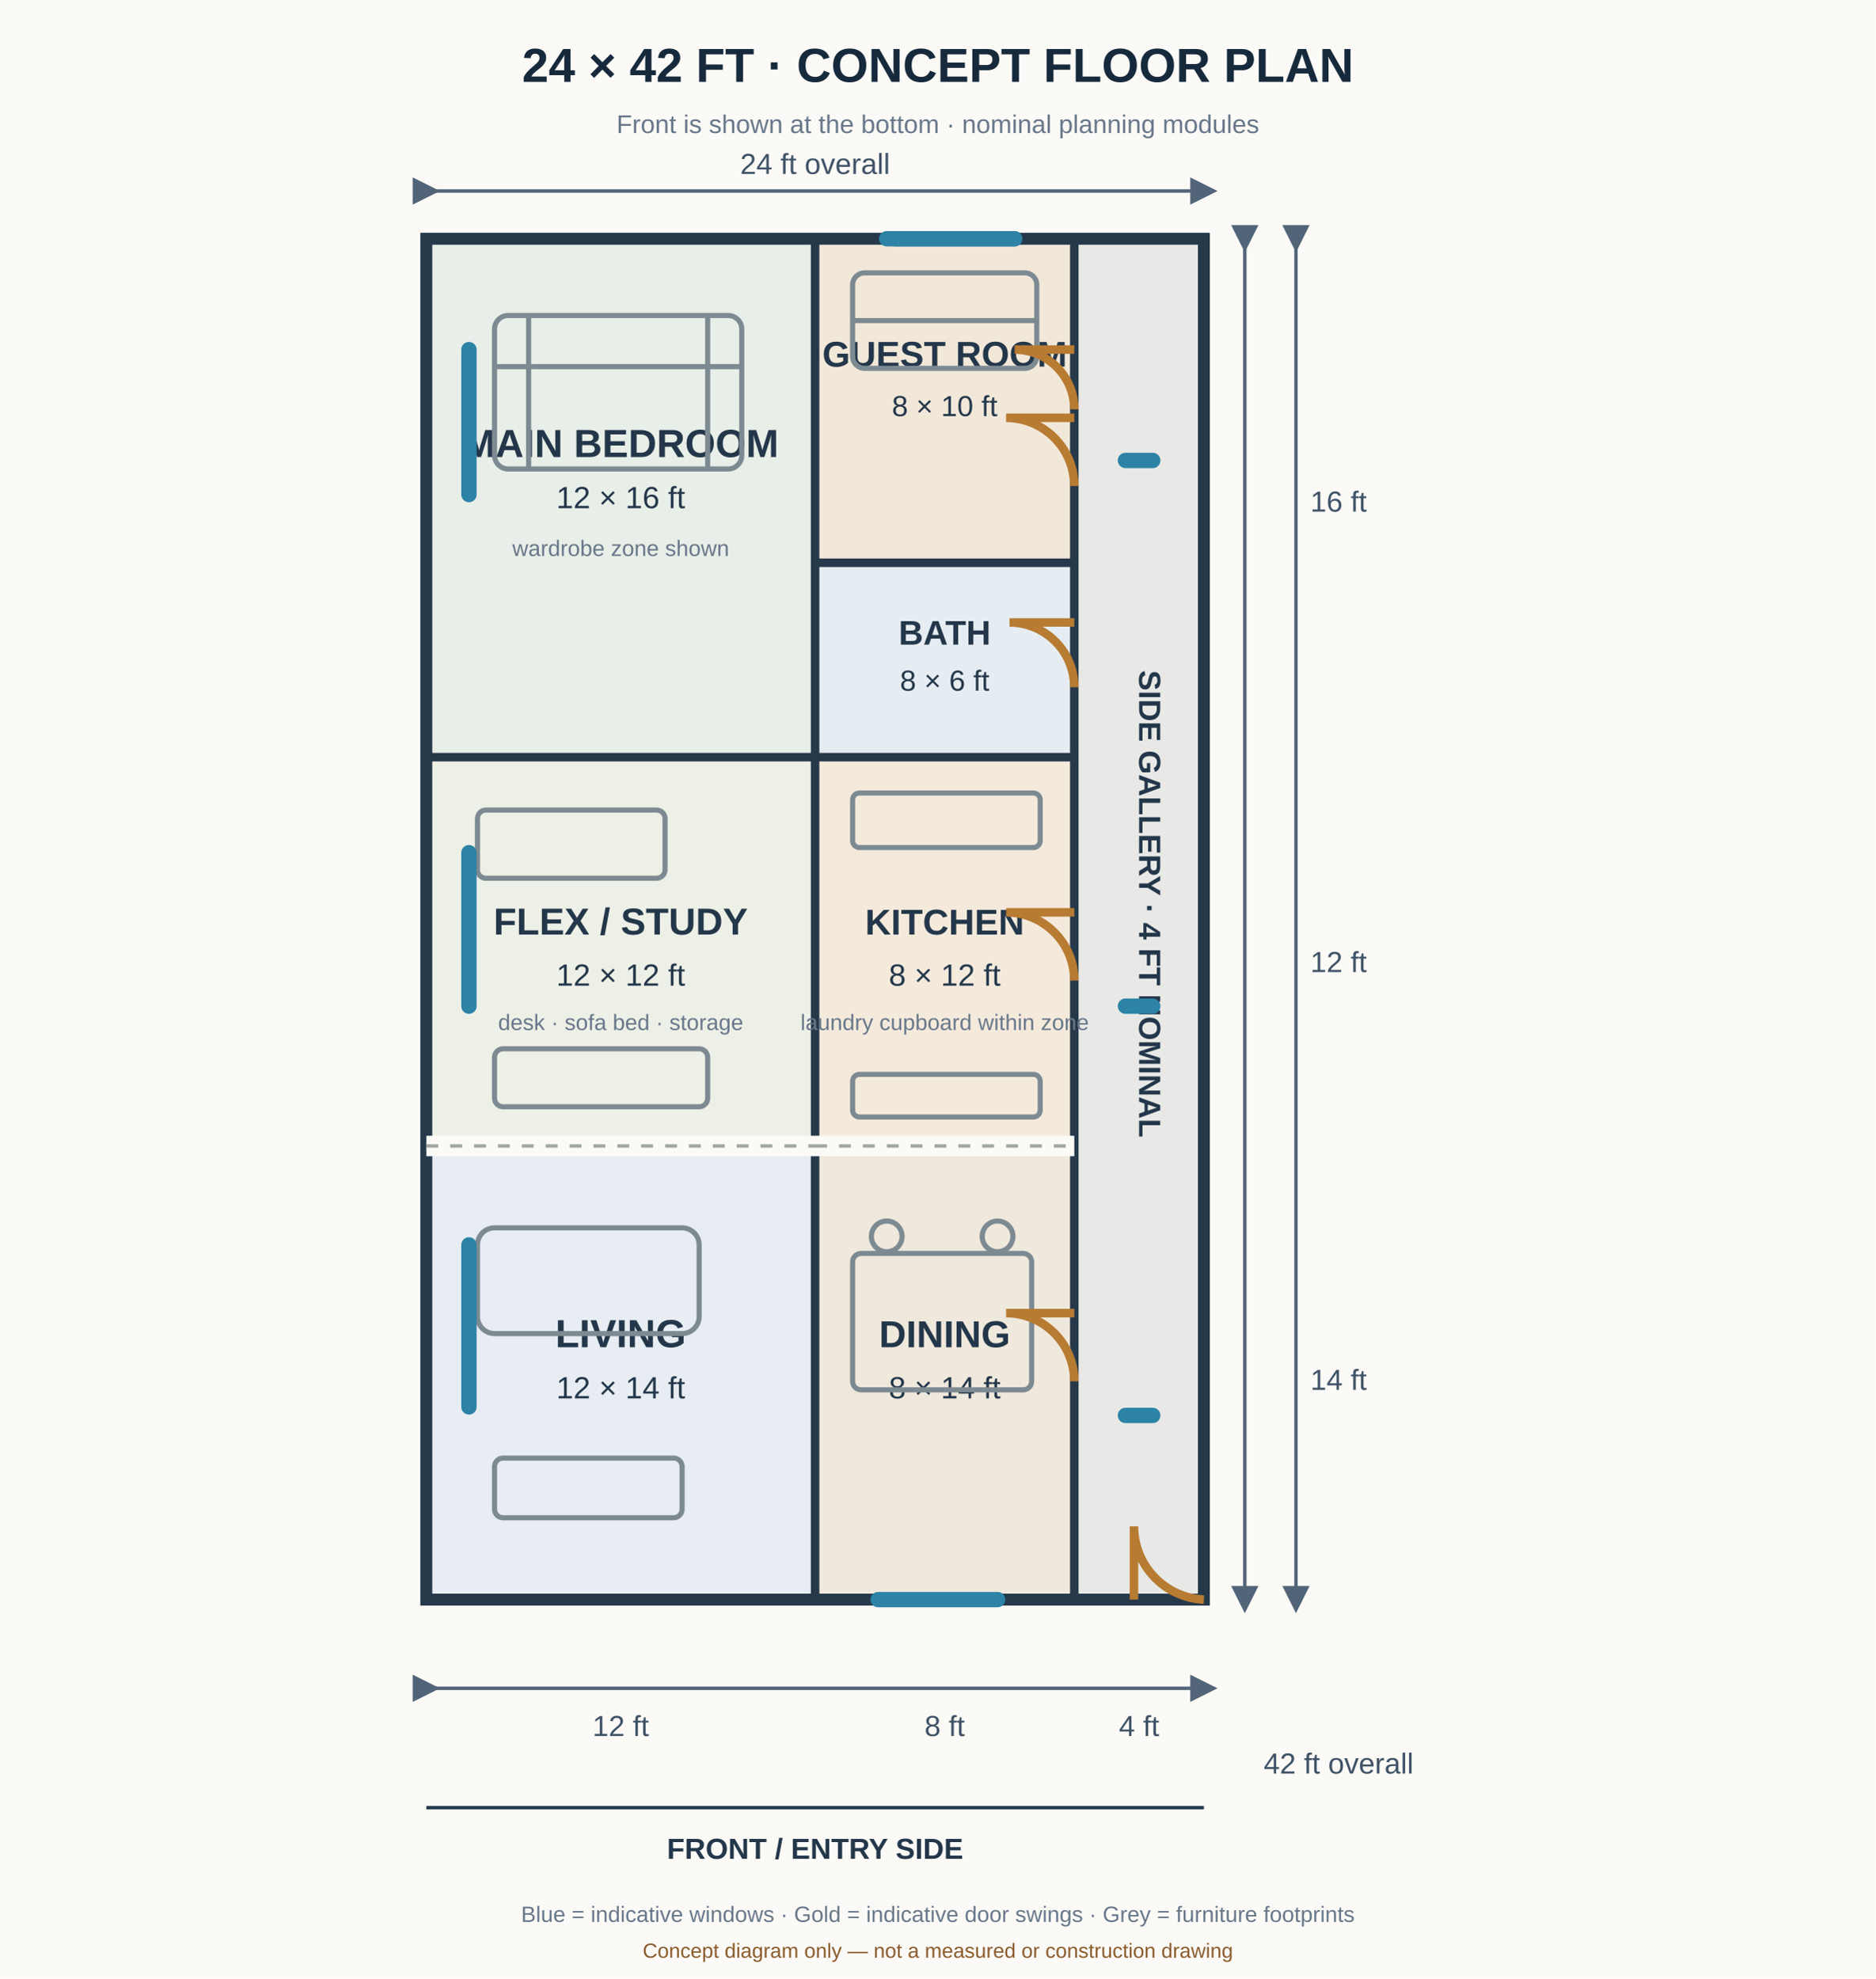
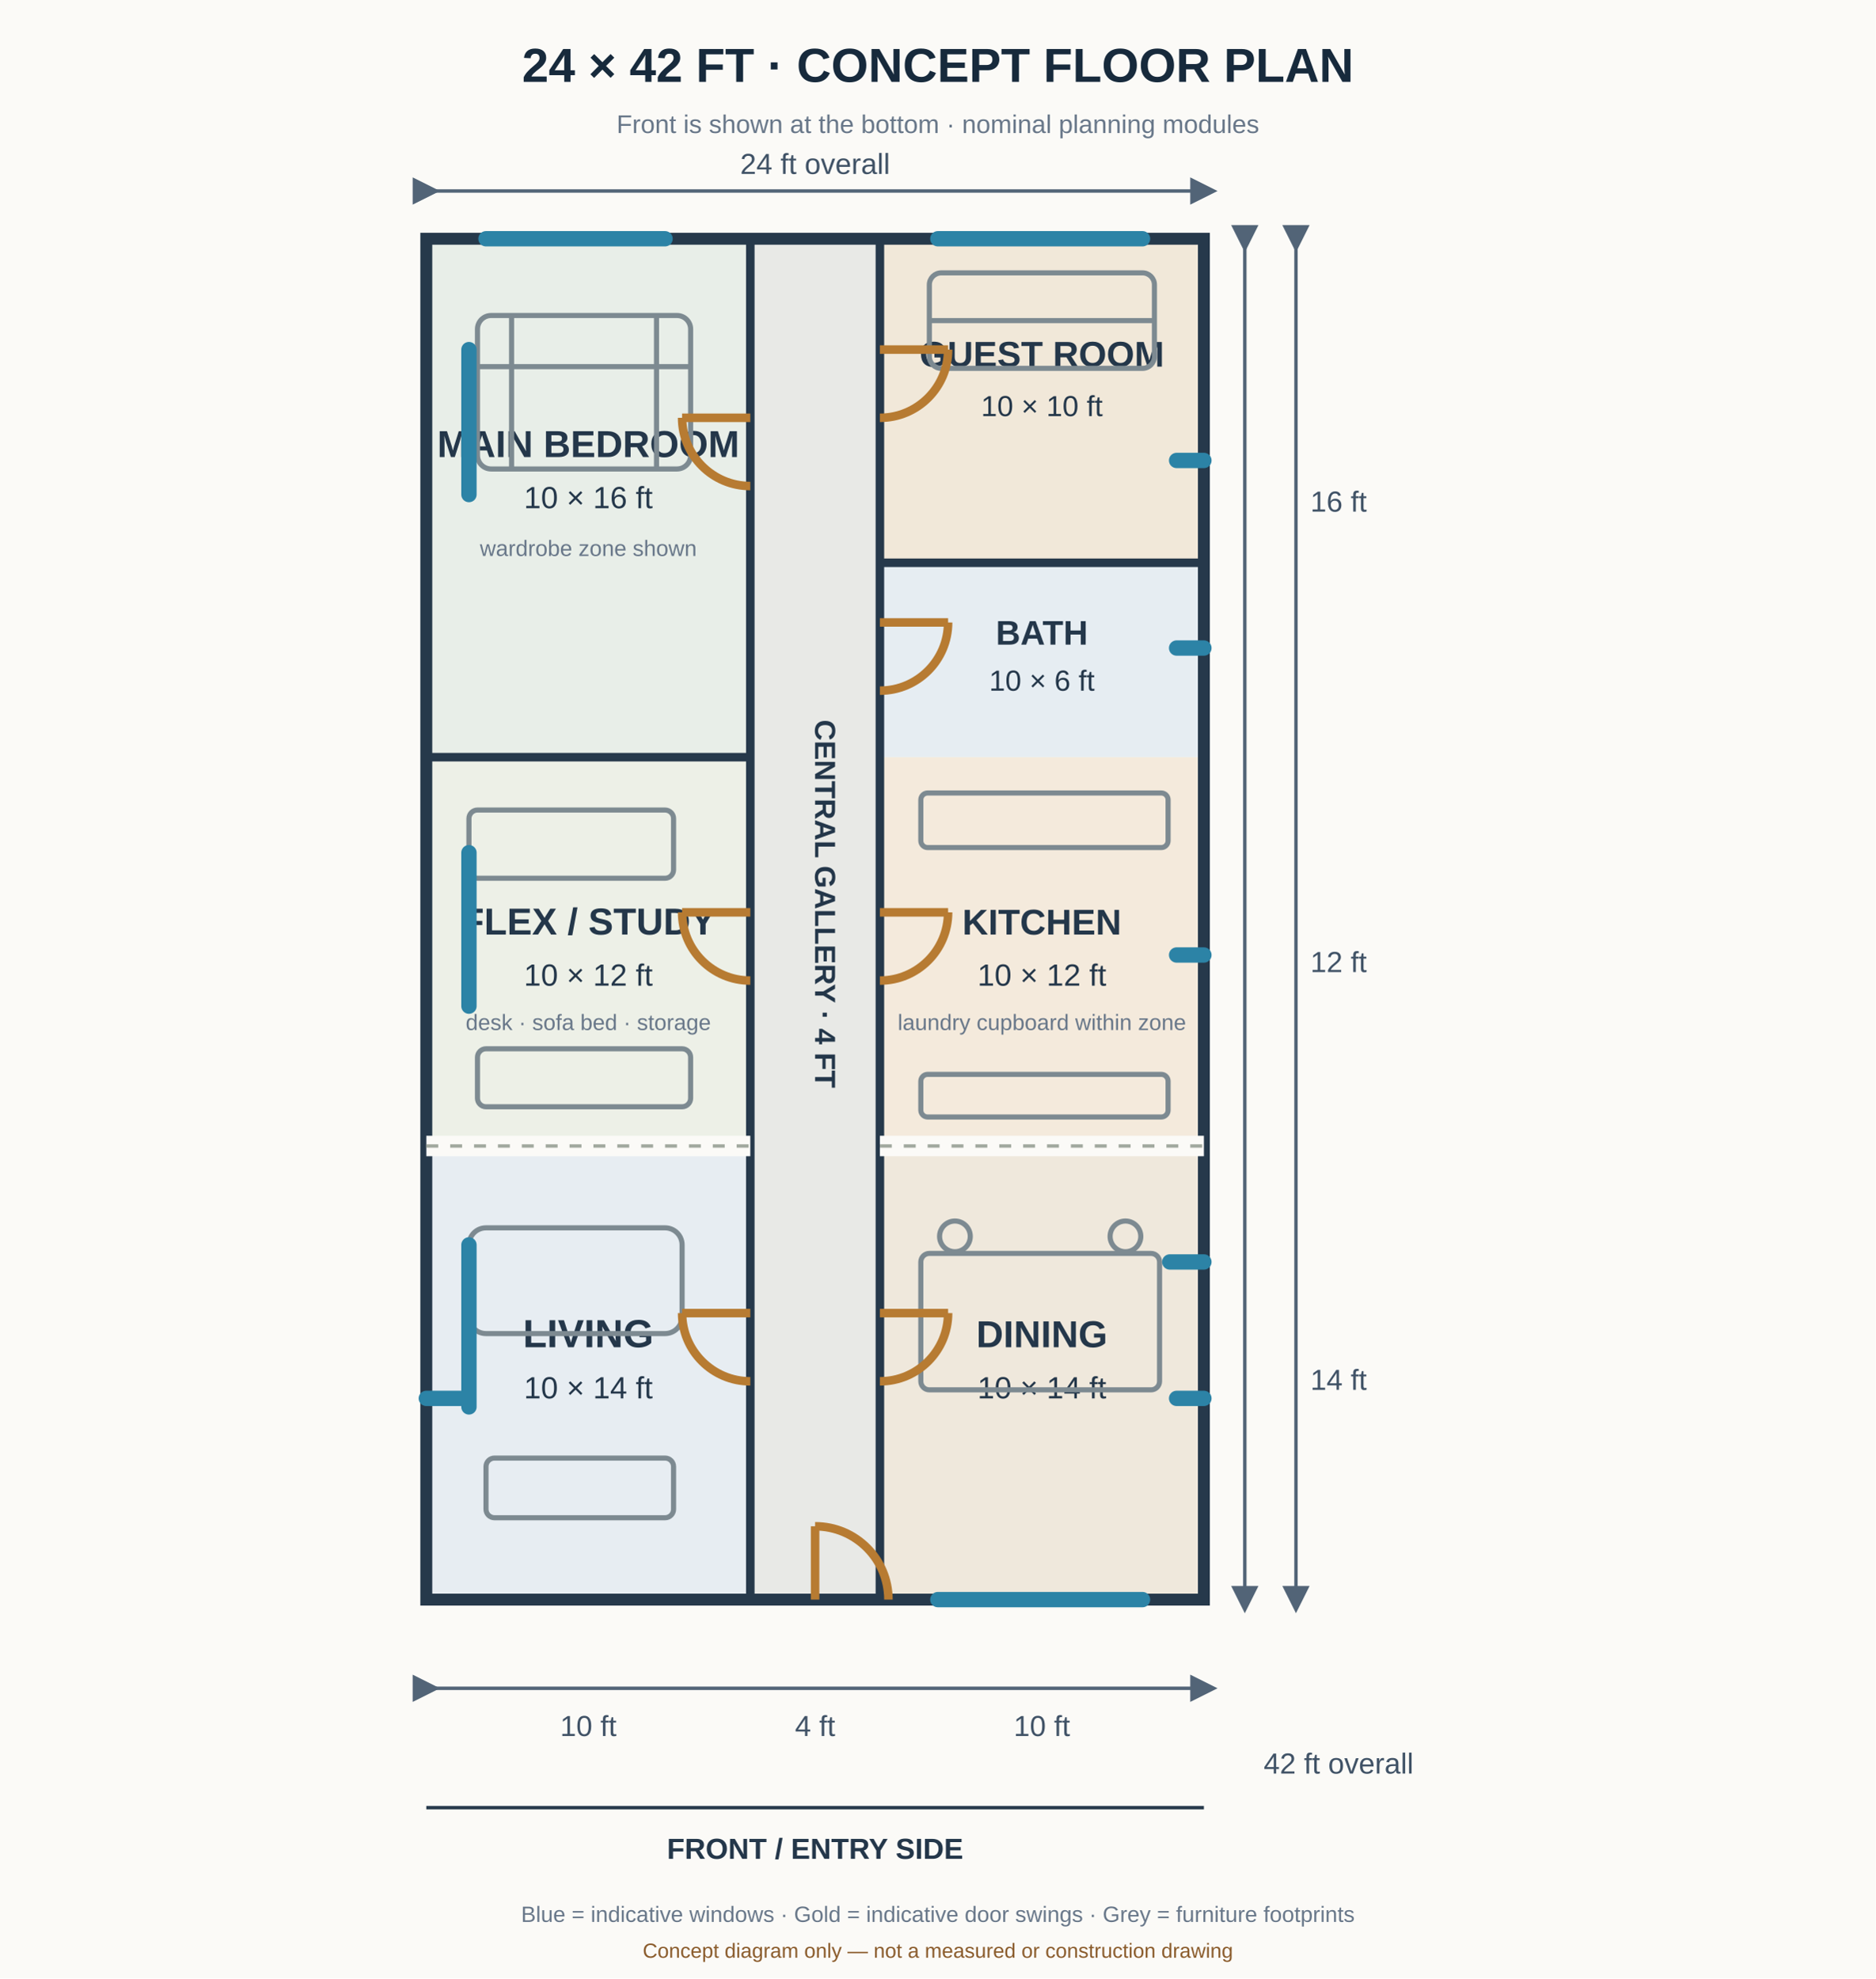
<svg xmlns="http://www.w3.org/2000/svg" width="1100" height="1160" viewBox="0 0 1100 1160" role="img" aria-labelledby="title desc">
  <defs>
    <marker id="arr" markerWidth="8" markerHeight="8" refX="4" refY="4" orient="auto">
      <path d="M0 0L8 4L0 8Z" fill="#526477" />
    </marker>
  </defs>
  <rect width="1100" height="1160" fill="#fbfaf7" />
  <text x="550" y="48" text-anchor="middle" font-family="Arial,sans-serif" font-size="28" font-weight="700" fill="#172a3c">24 × 42 FT · CONCEPT FLOOR PLAN</text>
  <text x="550" y="78" text-anchor="middle" font-family="Arial,sans-serif" font-size="15" fill="#687789">Front is shown at the bottom · nominal planning modules</text>
-   <rect x="250" y="140" width="228" height="304" fill="#e8eee8" />
-   <rect x="478" y="140" width="152" height="190" fill="#f1e8d9" />
-   <rect x="478" y="330" width="152" height="114" fill="#e6edf2" />
-   <rect x="250" y="444" width="228" height="228" fill="#edf0e7" />
-   <rect x="478" y="444" width="152" height="228" fill="#f4eadc" />
-   <rect x="250" y="672" width="228" height="266" fill="#e7edf2" />
-   <rect x="478" y="672" width="152" height="266" fill="#efe8dc" />
-   <rect x="630" y="140" width="76" height="798" fill="#e8e9e6" />
+   <rect x="250" y="140" width="190" height="304" fill="#e8eee8" />
+   <rect x="516" y="140" width="190" height="190" fill="#f1e8d9" />
+   <rect x="516" y="330" width="190" height="114" fill="#e6edf2" />
+   <rect x="250" y="444" width="190" height="228" fill="#edf0e7" />
+   <rect x="516" y="444" width="190" height="228" fill="#f4eadc" />
+   <rect x="250" y="672" width="190" height="266" fill="#e7edf2" />
+   <rect x="516" y="672" width="190" height="266" fill="#efe8dc" />
+   <rect x="440" y="140" width="76" height="798" fill="#e8e9e6" />
  <rect x="250" y="140" width="456" height="798" fill="none" stroke="#26394b" stroke-width="7" />
-   <path d="M478 140V938 M630 140V938 M250 444H630 M250 672H630 M478 330H630" fill="none" stroke="#26394b" stroke-width="5" />
-   <path d="M250 672H478 M478 672H630" stroke="#fbfaf7" stroke-width="12" />
-   <path d="M250 672H478 M478 672H630" stroke="#a2a99f" stroke-width="2" stroke-dasharray="7 7" />
+   <path d="M440 140V938 M516 140V938 M250 444H440 M516 330H706 M250 672H440 M516 672H706" fill="none" stroke="#26394b" stroke-width="5" />
+   <path d="M250 672H440 M516 672H706" stroke="#fbfaf7" stroke-width="12" />
+   <path d="M250 672H440 M516 672H706" stroke="#a2a99f" stroke-width="2" stroke-dasharray="7 7" />
  <g font-family="Arial,sans-serif" text-anchor="middle" fill="#24374a">
-     <text x="364" y="268" font-size="23" font-weight="700">MAIN BEDROOM</text>
-     <text x="364" y="298" font-size="18">12 × 16 ft</text>
-     <text x="364" y="326" font-size="13" fill="#687789">wardrobe zone shown</text>
-     <text x="554" y="215" font-size="21" font-weight="700">GUEST ROOM</text>
-     <text x="554" y="244" font-size="17">8 × 10 ft</text>
-     <text x="554" y="378" font-size="20" font-weight="700">BATH</text>
-     <text x="554" y="405" font-size="17">8 × 6 ft</text>
-     <text x="364" y="548" font-size="22" font-weight="700">FLEX / STUDY</text>
-     <text x="364" y="578" font-size="18">12 × 12 ft</text>
-     <text x="364" y="604" font-size="13" fill="#687789">desk · sofa bed · storage</text>
-     <text x="554" y="548" font-size="21" font-weight="700">KITCHEN</text>
-     <text x="554" y="578" font-size="18">8 × 12 ft</text>
-     <text x="554" y="604" font-size="13" fill="#687789">laundry cupboard within zone</text>
-     <text x="364" y="790" font-size="23" font-weight="700">LIVING</text>
-     <text x="364" y="820" font-size="18">12 × 14 ft</text>
-     <text x="554" y="790" font-size="22" font-weight="700">DINING</text>
-     <text x="554" y="820" font-size="18">8 × 14 ft</text>
-     <text x="668" y="530" font-size="18" font-weight="700" transform="rotate(90 668 530)">SIDE GALLERY · 4 FT NOMINAL</text>
+     <text x="345" y="268" font-size="22" font-weight="700">MAIN BEDROOM</text>
+     <text x="345" y="298" font-size="18">10 × 16 ft</text>
+     <text x="345" y="326" font-size="13" fill="#687789">wardrobe zone shown</text>
+     <text x="611" y="215" font-size="21" font-weight="700">GUEST ROOM</text>
+     <text x="611" y="244" font-size="17">10 × 10 ft</text>
+     <text x="611" y="378" font-size="20" font-weight="700">BATH</text>
+     <text x="611" y="405" font-size="17">10 × 6 ft</text>
+     <text x="345" y="548" font-size="22" font-weight="700">FLEX / STUDY</text>
+     <text x="345" y="578" font-size="18">10 × 12 ft</text>
+     <text x="345" y="604" font-size="13" fill="#687789">desk · sofa bed · storage</text>
+     <text x="611" y="548" font-size="21" font-weight="700">KITCHEN</text>
+     <text x="611" y="578" font-size="18">10 × 12 ft</text>
+     <text x="611" y="604" font-size="13" fill="#687789">laundry cupboard within zone</text>
+     <text x="345" y="790" font-size="23" font-weight="700">LIVING</text>
+     <text x="345" y="820" font-size="18">10 × 14 ft</text>
+     <text x="611" y="790" font-size="22" font-weight="700">DINING</text>
+     <text x="611" y="820" font-size="18">10 × 14 ft</text>
+     <text x="478" y="530" font-size="17" font-weight="700" transform="rotate(90 478 530)">CENTRAL GALLERY · 4 FT</text>
  </g>
  <g fill="none" stroke="#7d8a91" stroke-width="3">
-     <rect x="290" y="185" width="145" height="90" rx="8" />
-     <path d="M290 215H435 M310 185V275 M415 185V275" />
-     <rect x="500" y="160" width="108" height="56" rx="7" />
-     <path d="M500 188H608" />
-     <rect x="280" y="475" width="110" height="40" rx="5" />
-     <rect x="290" y="615" width="125" height="34" rx="5" />
-     <rect x="500" y="465" width="110" height="32" rx="4" />
-     <rect x="500" y="630" width="110" height="25" rx="4" />
-     <rect x="280" y="720" width="130" height="62" rx="10" />
-     <rect x="290" y="855" width="110" height="35" rx="5" />
-     <rect x="500" y="735" width="105" height="80" rx="5" />
-     <circle cx="520" cy="725" r="9" />
-     <circle cx="585" cy="725" r="9" />
+     <rect x="280" y="185" width="125" height="90" rx="8" />
+     <path d="M280 215H405 M300 185V275 M385 185V275" />
+     <rect x="545" y="160" width="132" height="56" rx="7" />
+     <path d="M545 188H677" />
+     <rect x="275" y="475" width="120" height="40" rx="5" />
+     <rect x="280" y="615" width="125" height="34" rx="5" />
+     <rect x="540" y="465" width="145" height="32" rx="4" />
+     <rect x="540" y="630" width="145" height="25" rx="4" />
+     <rect x="275" y="720" width="125" height="62" rx="10" />
+     <rect x="285" y="855" width="110" height="35" rx="5" />
+     <rect x="540" y="735" width="140" height="80" rx="5" />
+     <circle cx="560" cy="725" r="9" />
+     <circle cx="660" cy="725" r="9" />
  </g>
  <g stroke="#b77b32" stroke-width="5" fill="none">
-     <path d="M630 245H590 M590 245A40 40 0 0 1 630 285" />
-     <path d="M630 205H595 M595 205A35 35 0 0 1 630 240" />
-     <path d="M630 365H592 M592 365A38 38 0 0 1 630 403" />
-     <path d="M630 535H590 M590 535A40 40 0 0 1 630 575" />
-     <path d="M630 770H590 M590 770A40 40 0 0 1 630 810" />
-     <path d="M665 938V895 M665 895A43 43 0 0 0 706 938" />
+     <path d="M440 245H400 M400 245A40 40 0 0 0 440 285" />
+     <path d="M516 205H556 M556 205A40 40 0 0 1 516 245" />
+     <path d="M516 365H556 M556 365A40 40 0 0 1 516 405" />
+     <path d="M440 535H400 M400 535A40 40 0 0 0 440 575" />
+     <path d="M516 535H556 M556 535A40 40 0 0 1 516 575" />
+     <path d="M440 770H400 M400 770A40 40 0 0 0 440 810" />
+     <path d="M516 770H556 M556 770A40 40 0 0 1 516 810" />
+     <path d="M478 938V895 M478 895A43 43 0 0 1 521 938" />
  </g>
  <g stroke="#2c83a6" stroke-width="9" stroke-linecap="round">
    <path d="M275 205V290 M275 500V590 M275 730V825" />
-     <path d="M525 140H595 M515 938H585 M660 270H676 M660 590H676 M660 830H676" />
-     <path d="M520 140H595" />
+     <path d="M550 140H670 M550 938H670 M285 140H390" />
+     <path d="M706 270H690 M706 380H690 M706 560H690 M706 820H690" />
+     <path d="M250 820H270 M706 740H686" />
  </g>
  <g stroke="#526477" stroke-width="2" fill="none" marker-start="url(#arr)" marker-end="url(#arr)">
    <path d="M250 112H706" />
    <path d="M730 140V938" />
-     <path d="M250 990H478 M478 990H630 M630 990H706" />
+     <path d="M250 990H440 M440 990H516 M516 990H706" />
    <path d="M760 140V444 M760 444V672 M760 672V938" />
  </g>
  <g font-family="Arial,sans-serif" fill="#405266" font-size="17" text-anchor="middle">
    <text x="478" y="102">24 ft overall</text>
-     <text x="364" y="1018">12 ft</text>
-     <text x="554" y="1018">8 ft</text>
-     <text x="668" y="1018">4 ft</text>
+     <text x="345" y="1018">10 ft</text>
+     <text x="478" y="1018">4 ft</text>
+     <text x="611" y="1018">10 ft</text>
    <text x="785" y="300">16 ft</text>
    <text x="785" y="570">12 ft</text>
    <text x="785" y="815">14 ft</text>
    <text x="785" y="1040">42 ft overall</text>
  </g>
  <path d="M250 1060H706" stroke="#26394b" stroke-width="2" />
  <text x="478" y="1090" text-anchor="middle" font-family="Arial,sans-serif" font-size="17" font-weight="700" fill="#24374a">FRONT / ENTRY SIDE</text>
  <text x="550" y="1127" text-anchor="middle" font-family="Arial,sans-serif" font-size="13" fill="#687789">Blue = indicative windows · Gold = indicative door swings · Grey = furniture footprints</text>
  <text x="550" y="1148" text-anchor="middle" font-family="Arial,sans-serif" font-size="12" fill="#8a5b2b">Concept diagram only — not a measured or construction drawing</text>
</svg>
